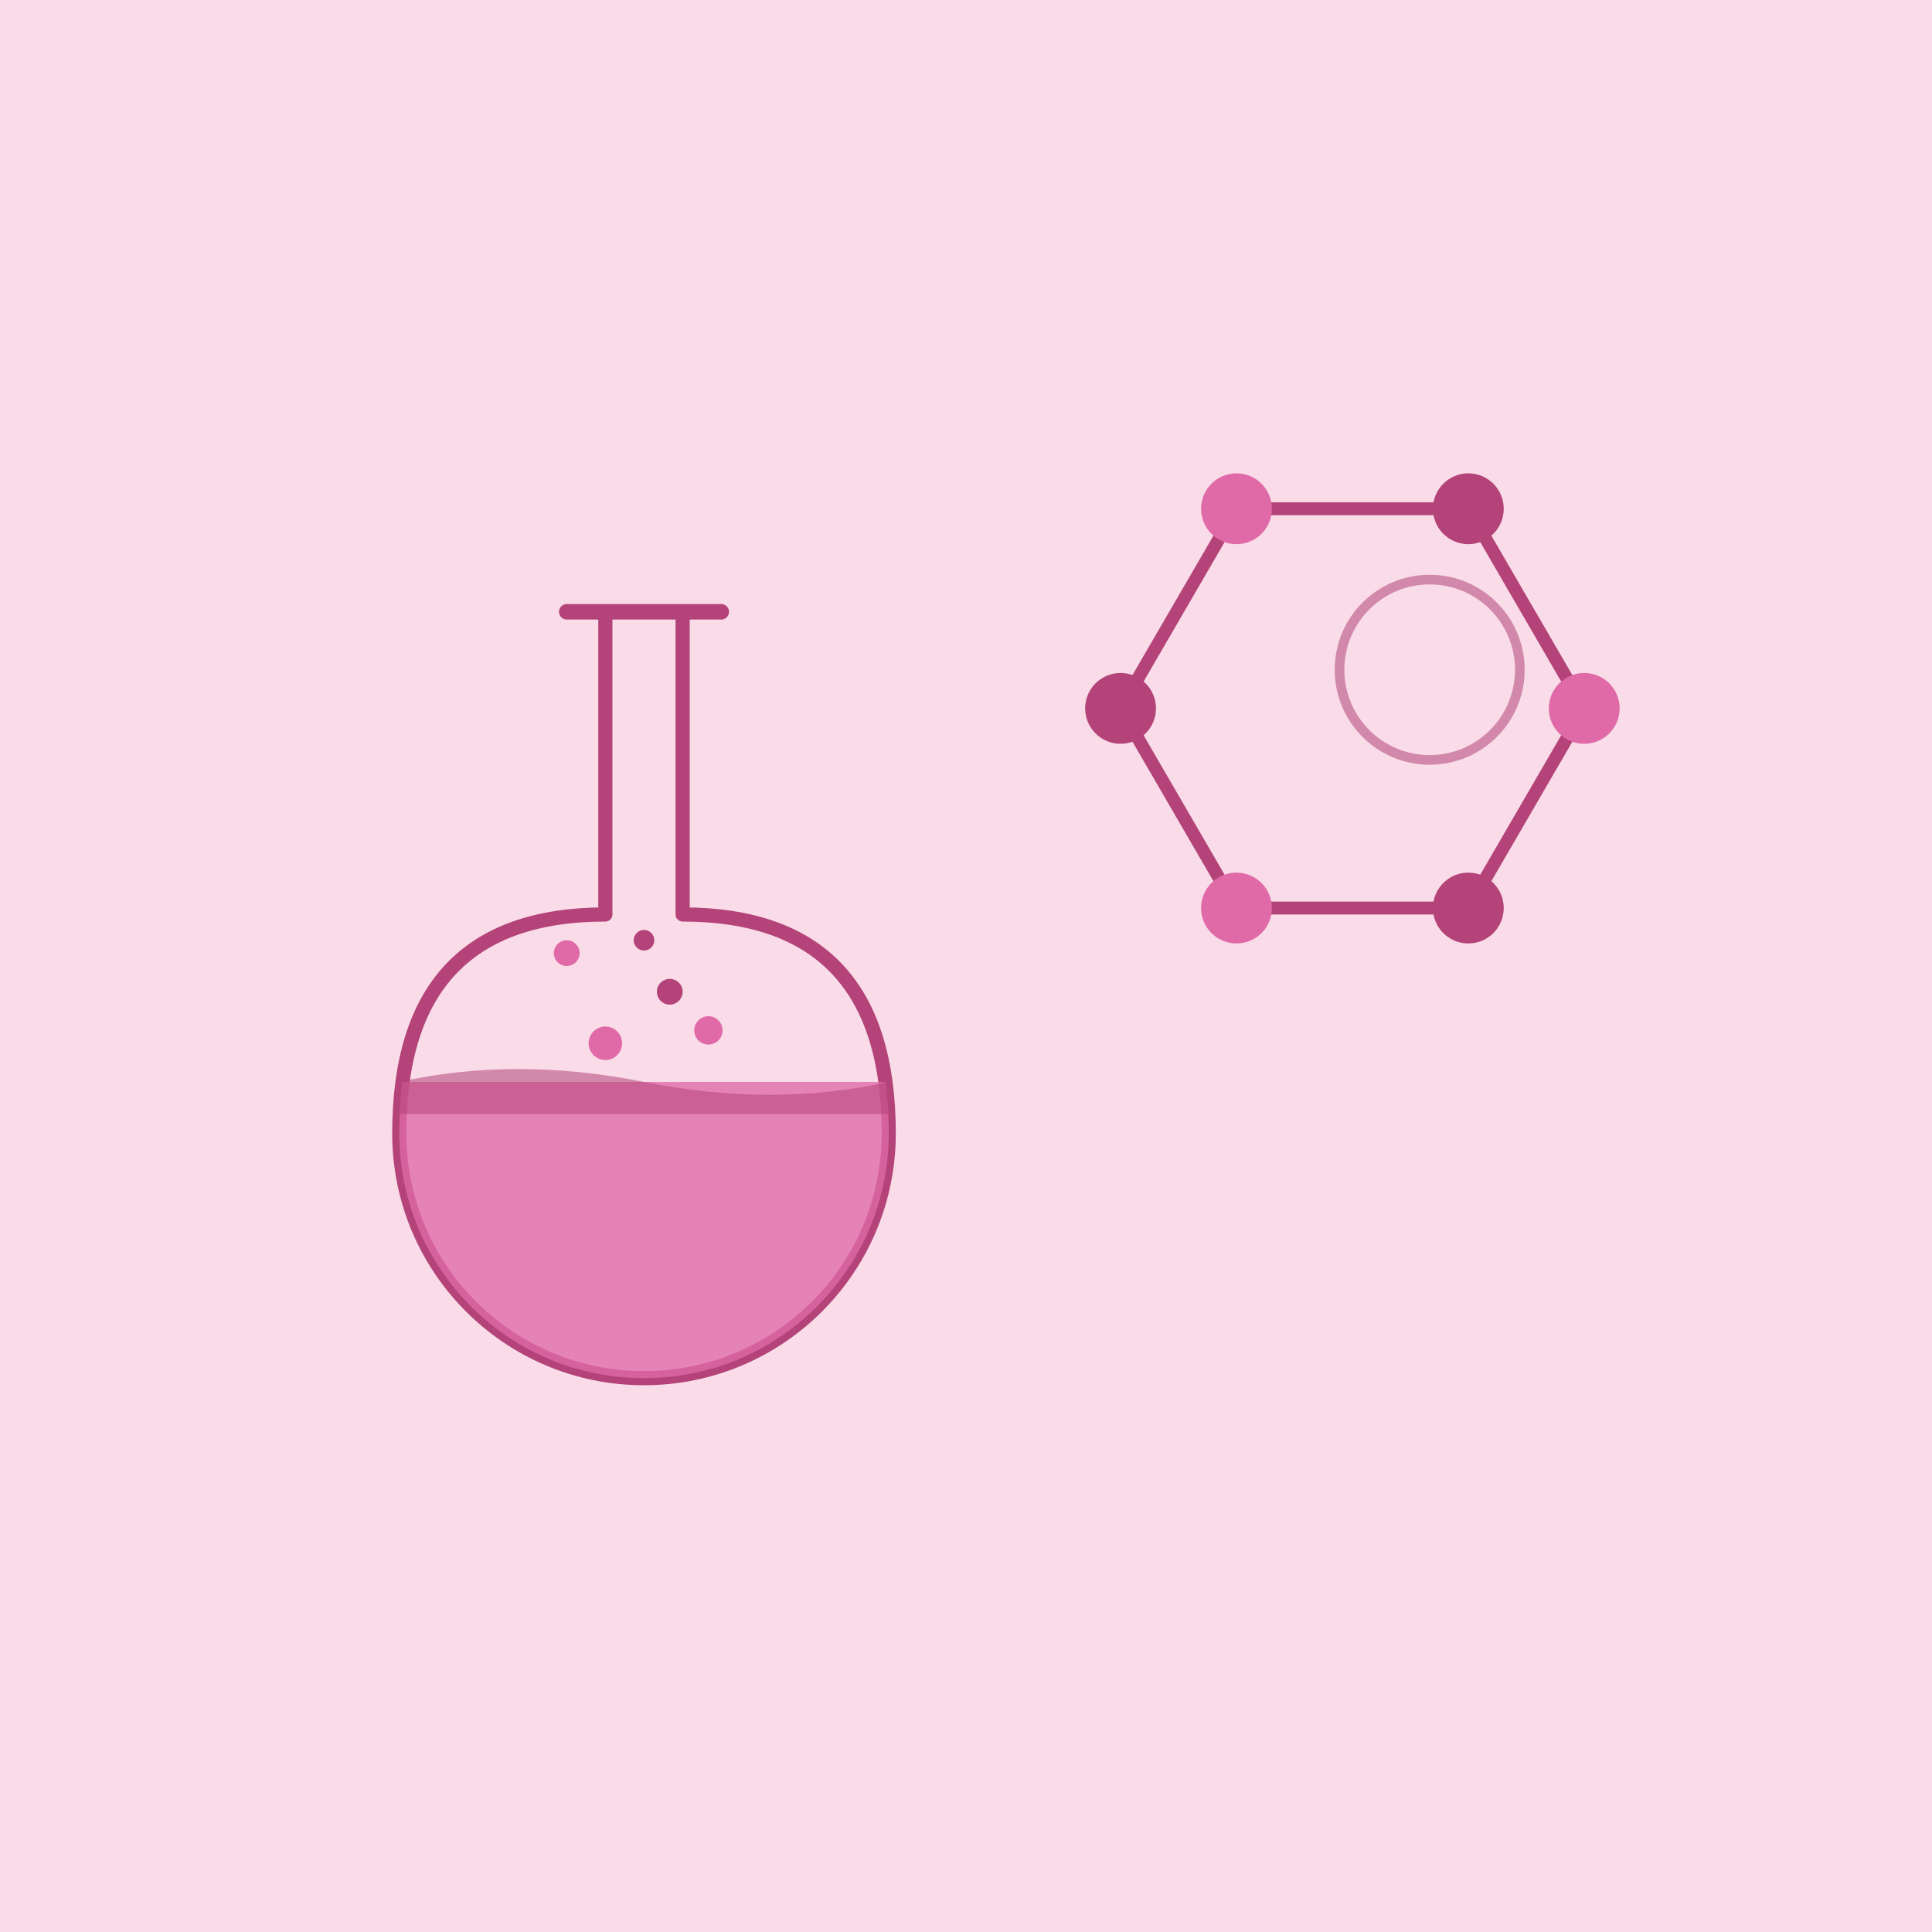
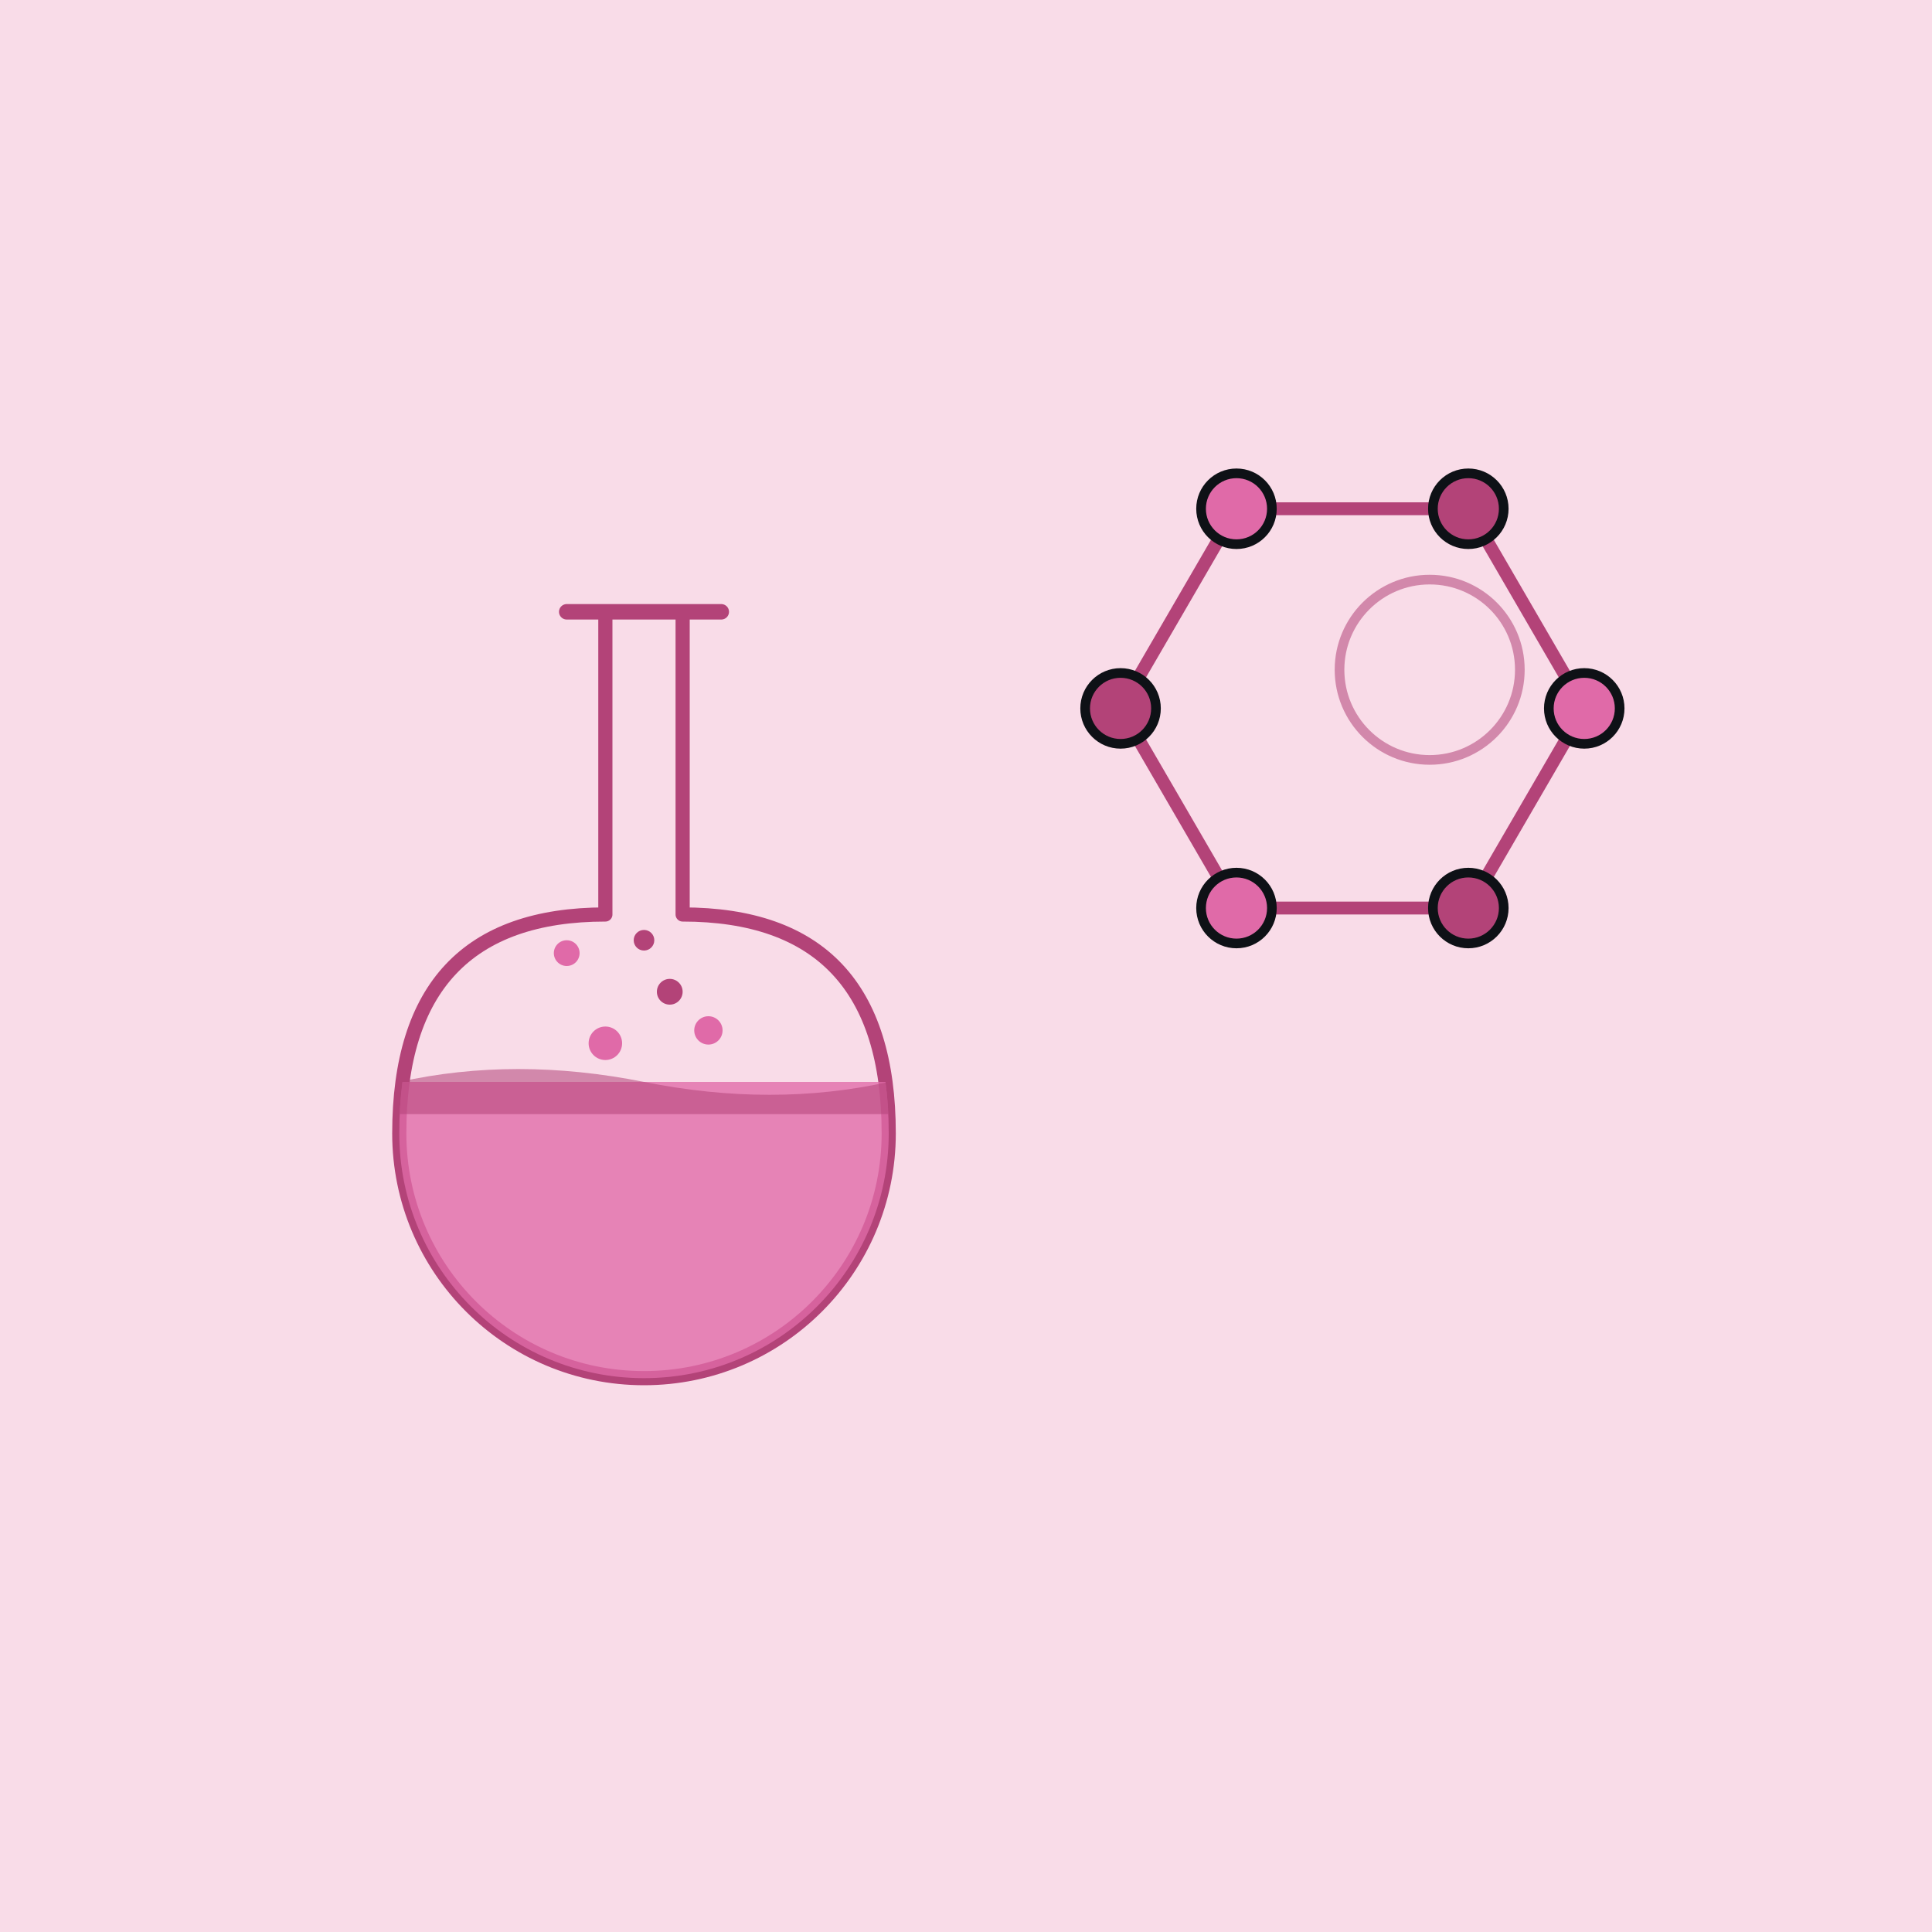
<svg xmlns="http://www.w3.org/2000/svg" viewBox="0 0 300 300" width="300" height="300" role="img" aria-label="Chemistry flask with benzene ring">
  <rect width="300" height="300" fill="#F9DCE8" />
  <g>
    <line x1="246" y1="110" x2="228" y2="141" stroke="#B34378" stroke-width="2" />
    <line x1="228" y1="141" x2="192" y2="141" stroke="#B34378" stroke-width="2" />
    <line x1="192" y1="141" x2="174" y2="110" stroke="#B34378" stroke-width="2" />
    <line x1="174" y1="110" x2="192" y2="79" stroke="#B34378" stroke-width="2" />
    <line x1="192" y1="79" x2="228" y2="79" stroke="#B34378" stroke-width="2" />
    <line x1="228" y1="79" x2="246" y2="110" stroke="#B34378" stroke-width="2" />
    <circle cx="222" cy="104" r="14" fill="none" stroke="#B34378" stroke-width="1.5" opacity="0.55" />
-     <circle cx="246" cy="110" r="5.5" fill="#E06AA8" />
-     <circle cx="228" cy="141" r="5.5" fill="#B34378" />
-     <circle cx="192" cy="141" r="5.5" fill="#E06AA8" />
-     <circle cx="174" cy="110" r="5.5" fill="#B34378" />
-     <circle cx="192" cy="79" r="5.5" fill="#E06AA8" />
-     <circle cx="228" cy="79" r="5.5" fill="#B34378" />
+     <circle cx="246" cy="110" r="5.5" fill="#E06AA8" stroke="#0E1116" stroke-width="1.5" />
+     <circle cx="228" cy="141" r="5.5" fill="#B34378" stroke="#0E1116" stroke-width="1.5" />
+     <circle cx="192" cy="141" r="5.5" fill="#E06AA8" stroke="#0E1116" stroke-width="1.5" />
+     <circle cx="174" cy="110" r="5.5" fill="#B34378" stroke="#0E1116" stroke-width="1.5" />
+     <circle cx="192" cy="79" r="5.5" fill="#E06AA8" stroke="#0E1116" stroke-width="1.5" />
+     <circle cx="228" cy="79" r="5.5" fill="#B34378" stroke="#0E1116" stroke-width="1.5" />
  </g>
  <g>
    <path d="M 94 95 L 94 142 Q 62 142 62 176 A 38 38 0 0 0 138 176 Q 138 142 106 142 L 106 95 Z" fill="none" stroke="#B34378" stroke-width="2.2" stroke-linejoin="round" />
    <clipPath id="flask-clip-thumb">
      <path d="M 94 95 L 94 142 Q 62 142 62 176 A 38 38 0 0 0 138 176 Q 138 142 106 142 L 106 95 Z" />
    </clipPath>
    <g clip-path="url(#flask-clip-thumb)">
      <rect x="58" y="168" width="84" height="52" fill="#E06AA8" opacity="0.78" />
      <path d="M 62 168 Q 80 164 100 168 T 138 168 L 138 173 L 62 173 Z" fill="#B34378" opacity="0.55" />
      <circle cx="94" cy="162" r="2.6" fill="#E06AA8" />
      <circle cx="104" cy="154" r="2" fill="#B34378" />
      <circle cx="110" cy="160" r="2.2" fill="#E06AA8" />
      <circle cx="100" cy="146" r="1.6" fill="#B34378" />
      <circle cx="88" cy="148" r="2" fill="#E06AA8" />
    </g>
    <line x1="88" y1="95" x2="112" y2="95" stroke="#B34378" stroke-width="2.4" stroke-linecap="round" />
  </g>
</svg>
